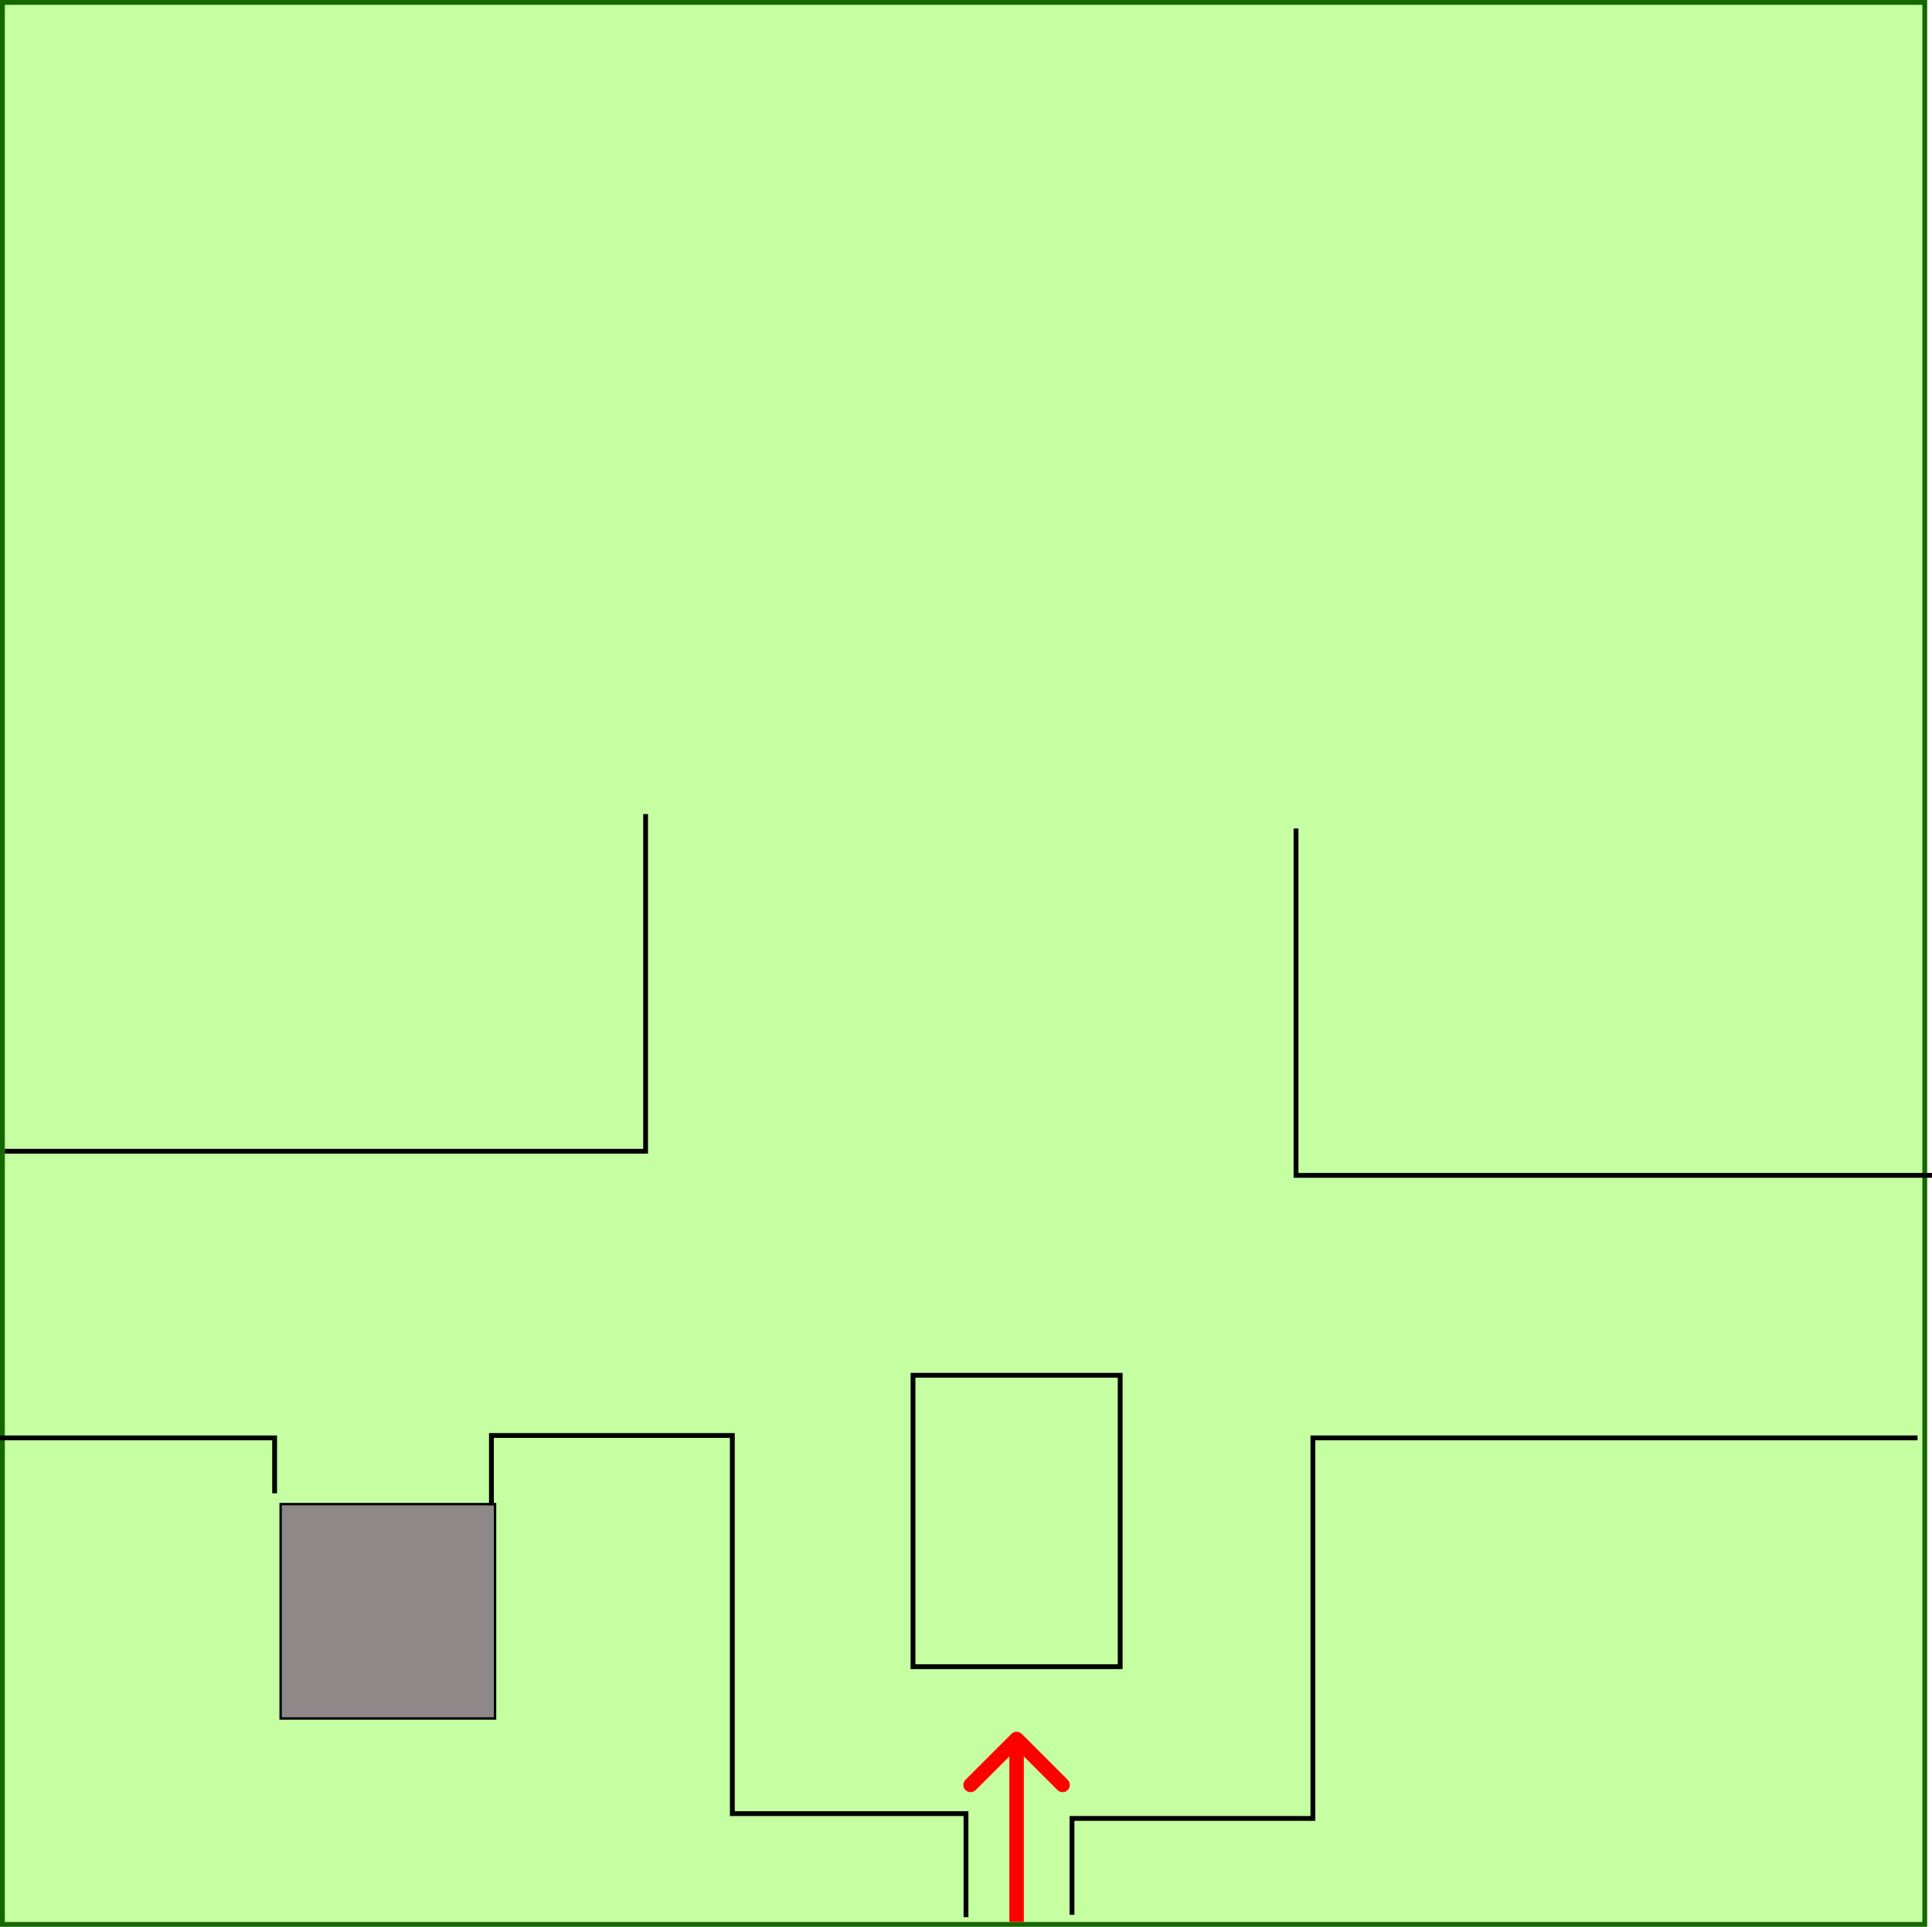
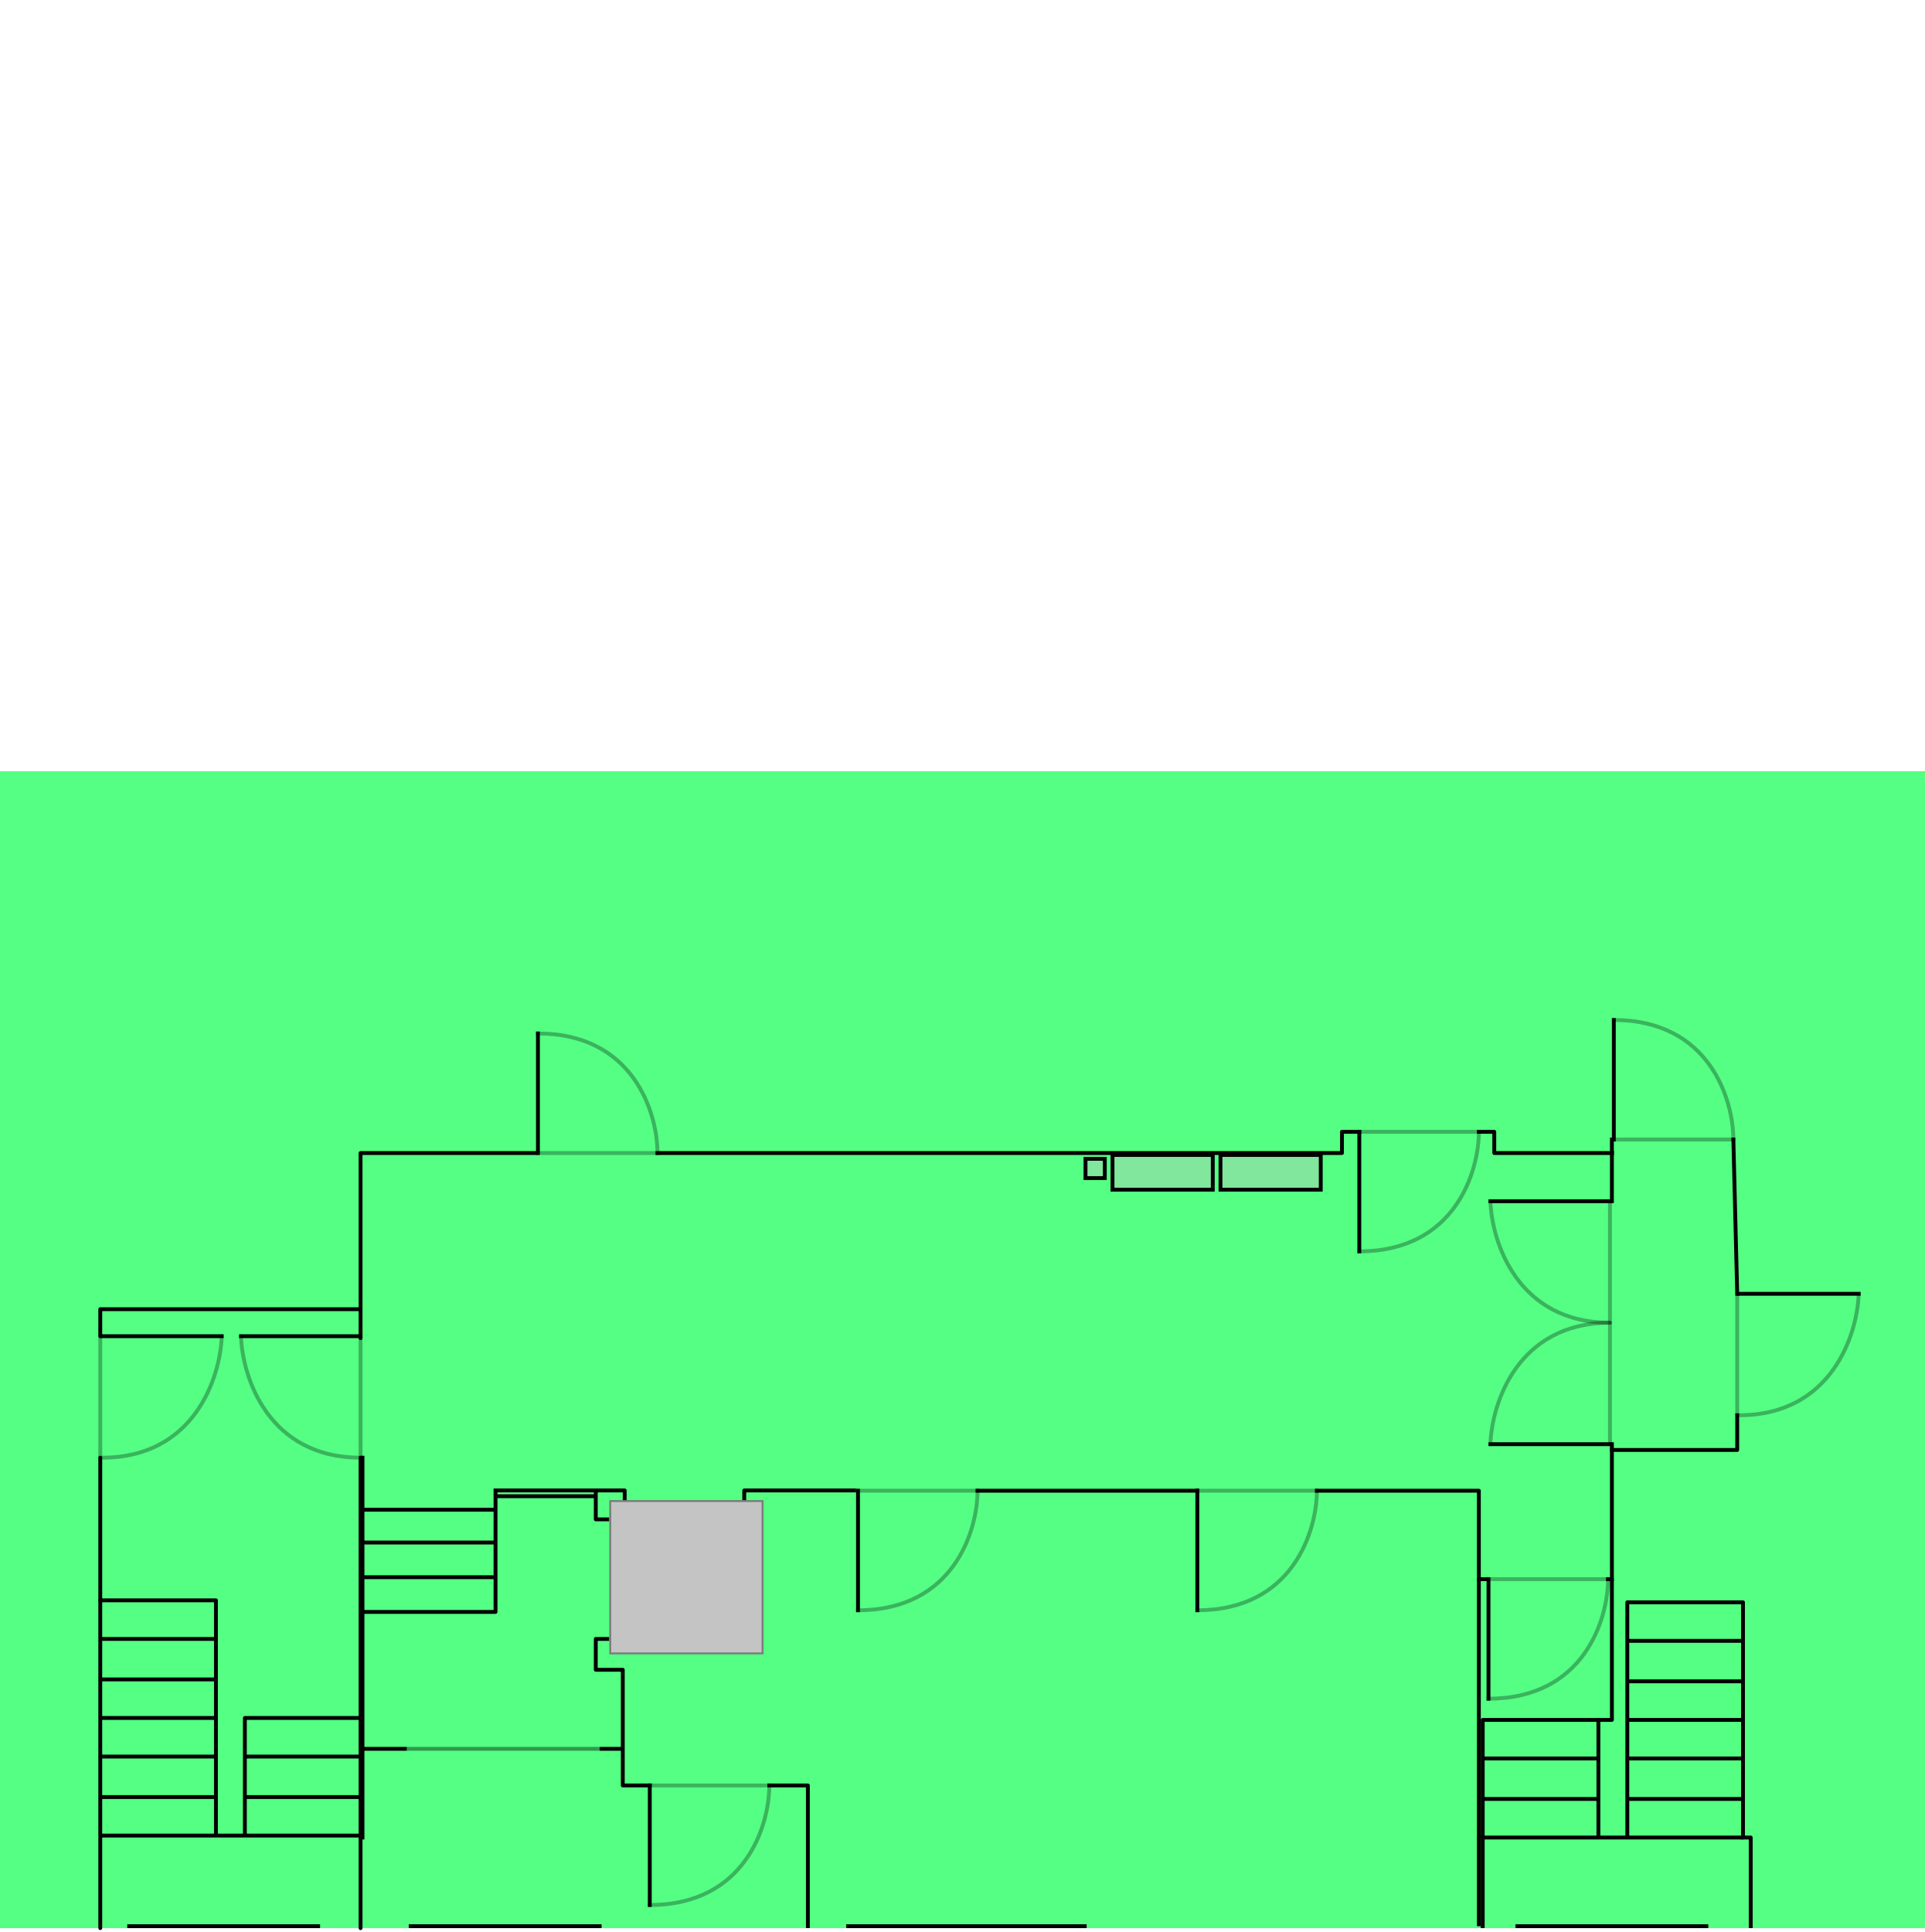
- <svg xmlns="http://www.w3.org/2000/svg" width="401" height="400" viewBox="0 0 401 400" fill="none">
-   <rect id="Rectangle 1" x="0.5" y="0.5" width="399" height="399" fill="#C5FFA2" stroke="#156800" />
-   <path id="Vector 2" d="M222.5 397.5V377.5H272.5V298.5H398" stroke="black" />
-   <path id="Vector 3" d="M232.5 346H189.5V285.5H232.5V346Z" stroke="black" />
-   <rect id="Rectangle 2" x="58.25" y="312.25" width="44.5" height="44.5" fill="#8F8888" stroke="black" stroke-width="0.5" />
-   <path id="Vector 1" d="M102 312.5V298H152V376.5H200.5V398" stroke="black" />
-   <path id="Vector 4" d="M57 310V298.5H0" stroke="black" />
-   <path id="Arrow 1" d="M212.061 359.939C211.475 359.354 210.525 359.354 209.939 359.939L200.393 369.485C199.808 370.071 199.808 371.021 200.393 371.607C200.979 372.192 201.929 372.192 202.515 371.607L211 363.121L219.485 371.607C220.071 372.192 221.021 372.192 221.607 371.607C222.192 371.021 222.192 370.071 221.607 369.485L212.061 359.939ZM212.5 399V361H209.5V399H212.5Z" fill="#FF0000" />
-   <path id="Vector 5" d="M1 239H134V169" stroke="black" />
-   <path id="Vector 6" d="M401 244H269V172" stroke="black" />
+ <svg xmlns="http://www.w3.org/2000/svg" width="499" height="501" viewBox="0 0 499 501" fill="none">
+   <g id="background">
+     <rect id="Rectangle 1" y="200" width="500" height="300" fill="#54FF84" />
+     <line id="Line 3" x1="106" y1="499.5" x2="156" y2="499.5" stroke="black" />
+     <line id="Line 4" x1="219.453" y1="499.5" x2="281.797" y2="499.5" stroke="black" />
+     <line id="Line 5" x1="393" y1="499.5" x2="443" y2="499.5" stroke="black" />
+     <line id="Line 2" x1="33" y1="499.5" x2="83" y2="499.5" stroke="black" />
+   </g>
+   <g id="porte">
+     <path id="Vector 8" opacity="0.3" d="M168.5 494C193.3 494 199.5 473.333 199.5 463" stroke="black" stroke-linecap="square" stroke-linejoin="round" />
+     <line id="Line 9" x1="168.5" y1="462.5" x2="168.5" y2="494.5" stroke="black" />
+     <line id="Line 10" opacity="0.3" x1="168" y1="463" x2="200" y2="463" stroke="black" />
+   </g>
+   <path id="Vector 3" d="M93.5 347V339.5M139 299H93.5V339.5M93.5 339.5H26V346.5M26 378V415" stroke="black" stroke-linecap="round" stroke-linejoin="round" />
+   <path id="escalier gauche" d="M56 476H60H63.5M56 476H26V466M56 476V466M63.5 476H93.5V466M63.5 476V466M63.5 466H93.5M63.5 466V455.5M93.5 466V455.5M93.5 455.5V445.5H63.5V455.5M93.5 455.5H63.5M56 445.5H26M56 445.5V455.5M56 445.5V435.5M26 445.5V455.5M26 445.5V435.5M26 466H56M26 466V455.5M56 466V455.5M56 455.5H26M26 435.5H56M26 435.5V425M56 435.5V425M56 425V415H26V425M56 425H26" stroke="black" stroke-linecap="round" stroke-linejoin="round" />
+   <path id="Vector 2" d="M93.5 445.755V378" stroke="black" stroke-linecap="round" stroke-linejoin="round" />
+   <g id="porte_2">
+     <line id="Line 7" x1="94" y1="346.5" x2="62" y2="346.5" stroke="black" />
+     <path id="Vector 4" opacity="0.3" d="M93.5 378C69.5 378 62.833 357 62.5 346.5" stroke="black" stroke-linecap="round" stroke-linejoin="round" />
+     <line id="Line 6" opacity="0.3" x1="93.5" y1="378" x2="93.5" y2="346" stroke="black" />
+   </g>
+   <g id="porte_3">
+     <line id="Line 7_2" y1="-0.5" x2="32" y2="-0.5" transform="matrix(1 0 0 -1 26 346)" stroke="black" />
+     <path id="Vector 4_2" opacity="0.3" d="M26.5 378C50.5 378 57.167 357 57.5 346.5" stroke="black" stroke-linecap="round" stroke-linejoin="round" />
+     <line id="Line 6_2" opacity="0.3" y1="-0.5" x2="32" y2="-0.5" transform="matrix(0 -1 -1 0 25.5 378)" stroke="black" />
+   </g>
+   <path id="Vector 5" d="M26 476.5V500M93.5 476.5V500" stroke="black" stroke-linecap="round" stroke-linejoin="round" />
+   <g id="porte_4">
+     <line id="Line 7_3" x1="418" y1="311.5" x2="386" y2="311.5" stroke="black" />
+     <path id="Vector 4_3" opacity="0.3" d="M417.5 343C393.5 343 386.833 322 386.5 311.5" stroke="black" stroke-linecap="round" stroke-linejoin="round" />
+     <line id="Line 6_3" opacity="0.3" x1="417.5" y1="343" x2="417.5" y2="311" stroke="black" />
+   </g>
+   <g id="porte_5">
+     <line id="Line 7_4" y1="-0.5" x2="32" y2="-0.5" transform="matrix(-1 0 0 1 418 375)" stroke="black" />
+     <path id="Vector 4_4" opacity="0.3" d="M417.5 343C393.5 343 386.833 364 386.5 374.5" stroke="black" stroke-linecap="round" stroke-linejoin="round" />
+     <line id="Line 6_4" opacity="0.3" y1="-0.5" x2="32" y2="-0.5" transform="matrix(0 1 1 0 418 343)" stroke="black" />
+   </g>
+   <path id="Vector 10" d="M418 409.5L418 374.5M418 311.5L418 299" stroke="black" stroke-linecap="square" stroke-linejoin="round" />
+   <path id="Vector 9" d="M417 409.5H418V446H414.5" stroke="black" stroke-linecap="square" stroke-linejoin="round" />
+   <path id="escalier gauche_2" d="M422 476.5H418H414.5M422 476.5H452V466.5M422 476.5V466.5M414.5 476.5H384.5V466.5M414.5 476.5V466.5M414.5 466.5H384.5M414.5 466.5V456M384.5 466.5V456M384.5 456V446H414.5V456M384.5 456H414.5M422 446H452M422 446V456M422 446V436M452 446V456M452 446V436M452 466.5H422M452 466.5V456M422 466.5V456M422 456H452M452 436H422M452 436V425.5M422 436V425.5M422 425.5V415.5H452V425.5M422 425.5H452" stroke="black" stroke-linecap="round" stroke-linejoin="round" />
+   <path id="Vector 7" d="M383.5 476.5V409.5H385.5" stroke="black" stroke-linecap="square" stroke-linejoin="round" />
+   <g id="porte_6">
+     <path id="Vector 8_2" opacity="0.3" d="M386 440.5C410.8 440.5 417 419.833 417 409.5" stroke="black" stroke-linecap="square" stroke-linejoin="round" />
+     <line id="Line 9_2" x1="386" y1="409" x2="386" y2="441" stroke="black" />
+     <line id="Line 10_2" opacity="0.3" x1="385.5" y1="409.5" x2="417.5" y2="409.5" stroke="black" />
+   </g>
+   <path id="Vector 12" d="M384.5 476.5V499.5M452 476.5H454V499.5" stroke="black" stroke-linecap="square" stroke-linejoin="round" />
+   <line id="Line 11" x1="383.5" y1="476.5" x2="383.5" y2="499.5" stroke="black" />
+   <path id="Line 8" opacity="0.4" d="M105.5 453.5H155.5" stroke="black" />
+   <path id="entree endicapes" d="M94 378V391.5M94 476.5V453.5M94 453.5H105M94 453.5V418M156 453.5H161.5M161.5 453.5V433H154.5V425H157.5M161.5 453.5V463H168.5M157.5 394H154.5V388M154.5 386.5H162V389M154.5 386.5H128.5M154.5 386.5V388M193 389.5V386.5H221.5M128.5 386.5V388H154.5M128.5 386.5V391.5M128.5 391.5H94M128.5 391.5V400M94 391.5V400M94 400H128.5M94 400V409M128.5 400V409M128.5 409H94M128.5 409V418H94M94 409V418M209.5 499.5V463H199.5" stroke="black" stroke-linecap="square" stroke-linejoin="round" />
+   <rect id="ascenseur" x="158.25" y="389.25" width="39.5" height="39.5" fill="#C4C4C4" stroke="#7C7C7C" stroke-width="0.5" />
+   <path id="Vector 11" d="M253.5 386.567L310.5 386.567M341.5 386.567L383.5 386.567L383.5 409.5" stroke="black" stroke-linecap="square" stroke-linejoin="round" />
+   <g id="porte_7">
+     <path id="Vector 8_3" opacity="0.3" d="M310.5 417.567C335.3 417.567 341.5 396.9 341.5 386.567" stroke="black" stroke-linecap="square" stroke-linejoin="round" />
+     <line id="Line 9_3" x1="310.5" y1="386.067" x2="310.5" y2="418.067" stroke="black" />
+     <line id="Line 10_3" opacity="0.3" x1="310" y1="386.567" x2="342" y2="386.567" stroke="black" />
+   </g>
+   <g id="porte_8">
+     <path id="Vector 8_4" opacity="0.3" d="M222.5 417.567C247.3 417.567 253.5 396.9 253.5 386.567" stroke="black" stroke-linecap="square" stroke-linejoin="round" />
+     <line id="Line 9_4" x1="222.5" y1="386.067" x2="222.5" y2="418.067" stroke="black" />
+     <line id="Line 10_4" opacity="0.3" x1="222" y1="386.567" x2="254" y2="386.567" stroke="black" />
+   </g>
+   <path id="Vector 14" d="M170.5 299H348V293.5H352.5" stroke="black" stroke-linecap="square" stroke-linejoin="round" />
+   <g id="porte_9">
+     <path id="Vector 8_5" opacity="0.3" d="M139.5 268C164.3 268 170.5 288.667 170.5 299" stroke="black" stroke-linecap="square" stroke-linejoin="round" />
+     <line id="Line 9_5" y1="-0.5" x2="32" y2="-0.5" transform="matrix(0 -1 -1 0 139 299.5)" stroke="black" />
+     <line id="Line 10_5" opacity="0.3" y1="-0.5" x2="32" y2="-0.5" transform="matrix(1 0 0 -1 139 298.5)" stroke="black" />
+   </g>
+   <g id="porte_10">
+     <path id="Vector 8_6" opacity="0.3" d="M352.5 324.5C377.3 324.5 383.5 303.833 383.5 293.5" stroke="black" stroke-linecap="square" stroke-linejoin="round" />
+     <line id="Line 9_6" x1="352.5" y1="293" x2="352.5" y2="325" stroke="black" />
+     <line id="Line 10_6" opacity="0.3" x1="352" y1="293.5" x2="384" y2="293.5" stroke="black" />
+   </g>
+   <path id="Vector 13" d="M418 299H387.5V293.5H383.5" stroke="black" stroke-linecap="square" stroke-linejoin="round" />
+   <rect id="Rectangle 4" x="281.5" y="300.5" width="5" height="5" fill="#C4C4C4" fill-opacity="0.4" stroke="black" />
+   <rect id="Rectangle 3" x="288.5" y="299.5" width="26" height="9" fill="#C4C4C4" fill-opacity="0.4" stroke="black" />
+   <rect id="Rectangle 2" x="316.5" y="299.5" width="26" height="9" fill="#C4C4C4" fill-opacity="0.4" stroke="black" />
+   <g id="porte_11">
+     <path id="Vector 8_7" opacity="0.3" d="M418.5 264.5C443.3 264.5 449.5 285.167 449.5 295.5" stroke="black" stroke-linecap="square" stroke-linejoin="round" />
+     <line id="Line 9_7" y1="-0.5" x2="32" y2="-0.5" transform="matrix(0 -1 -1 0 418 296)" stroke="black" />
+     <line id="Line 10_7" opacity="0.3" y1="-0.5" x2="32" y2="-0.5" transform="matrix(1 0 0 -1 418 295)" stroke="black" />
+   </g>
+   <g id="porte_12">
+     <line id="Line 7_5" y1="-0.5" x2="32" y2="-0.5" transform="matrix(1 0 0 -1 450.5 335)" stroke="black" />
+     <path id="Vector 4_5" opacity="0.3" d="M451 367C475 367 481.667 346 482 335.5" stroke="black" stroke-linecap="round" stroke-linejoin="round" />
+     <line id="Line 6_5" opacity="0.3" y1="-0.5" x2="32" y2="-0.5" transform="matrix(0 -1 -1 0 450 367)" stroke="black" />
+   </g>
+   <path id="Vector 15" d="M418 299V295.5M449.5 295.5L450.5 335.5M450.5 367V376H418" stroke="black" stroke-linecap="square" stroke-linejoin="round" />
</svg>
